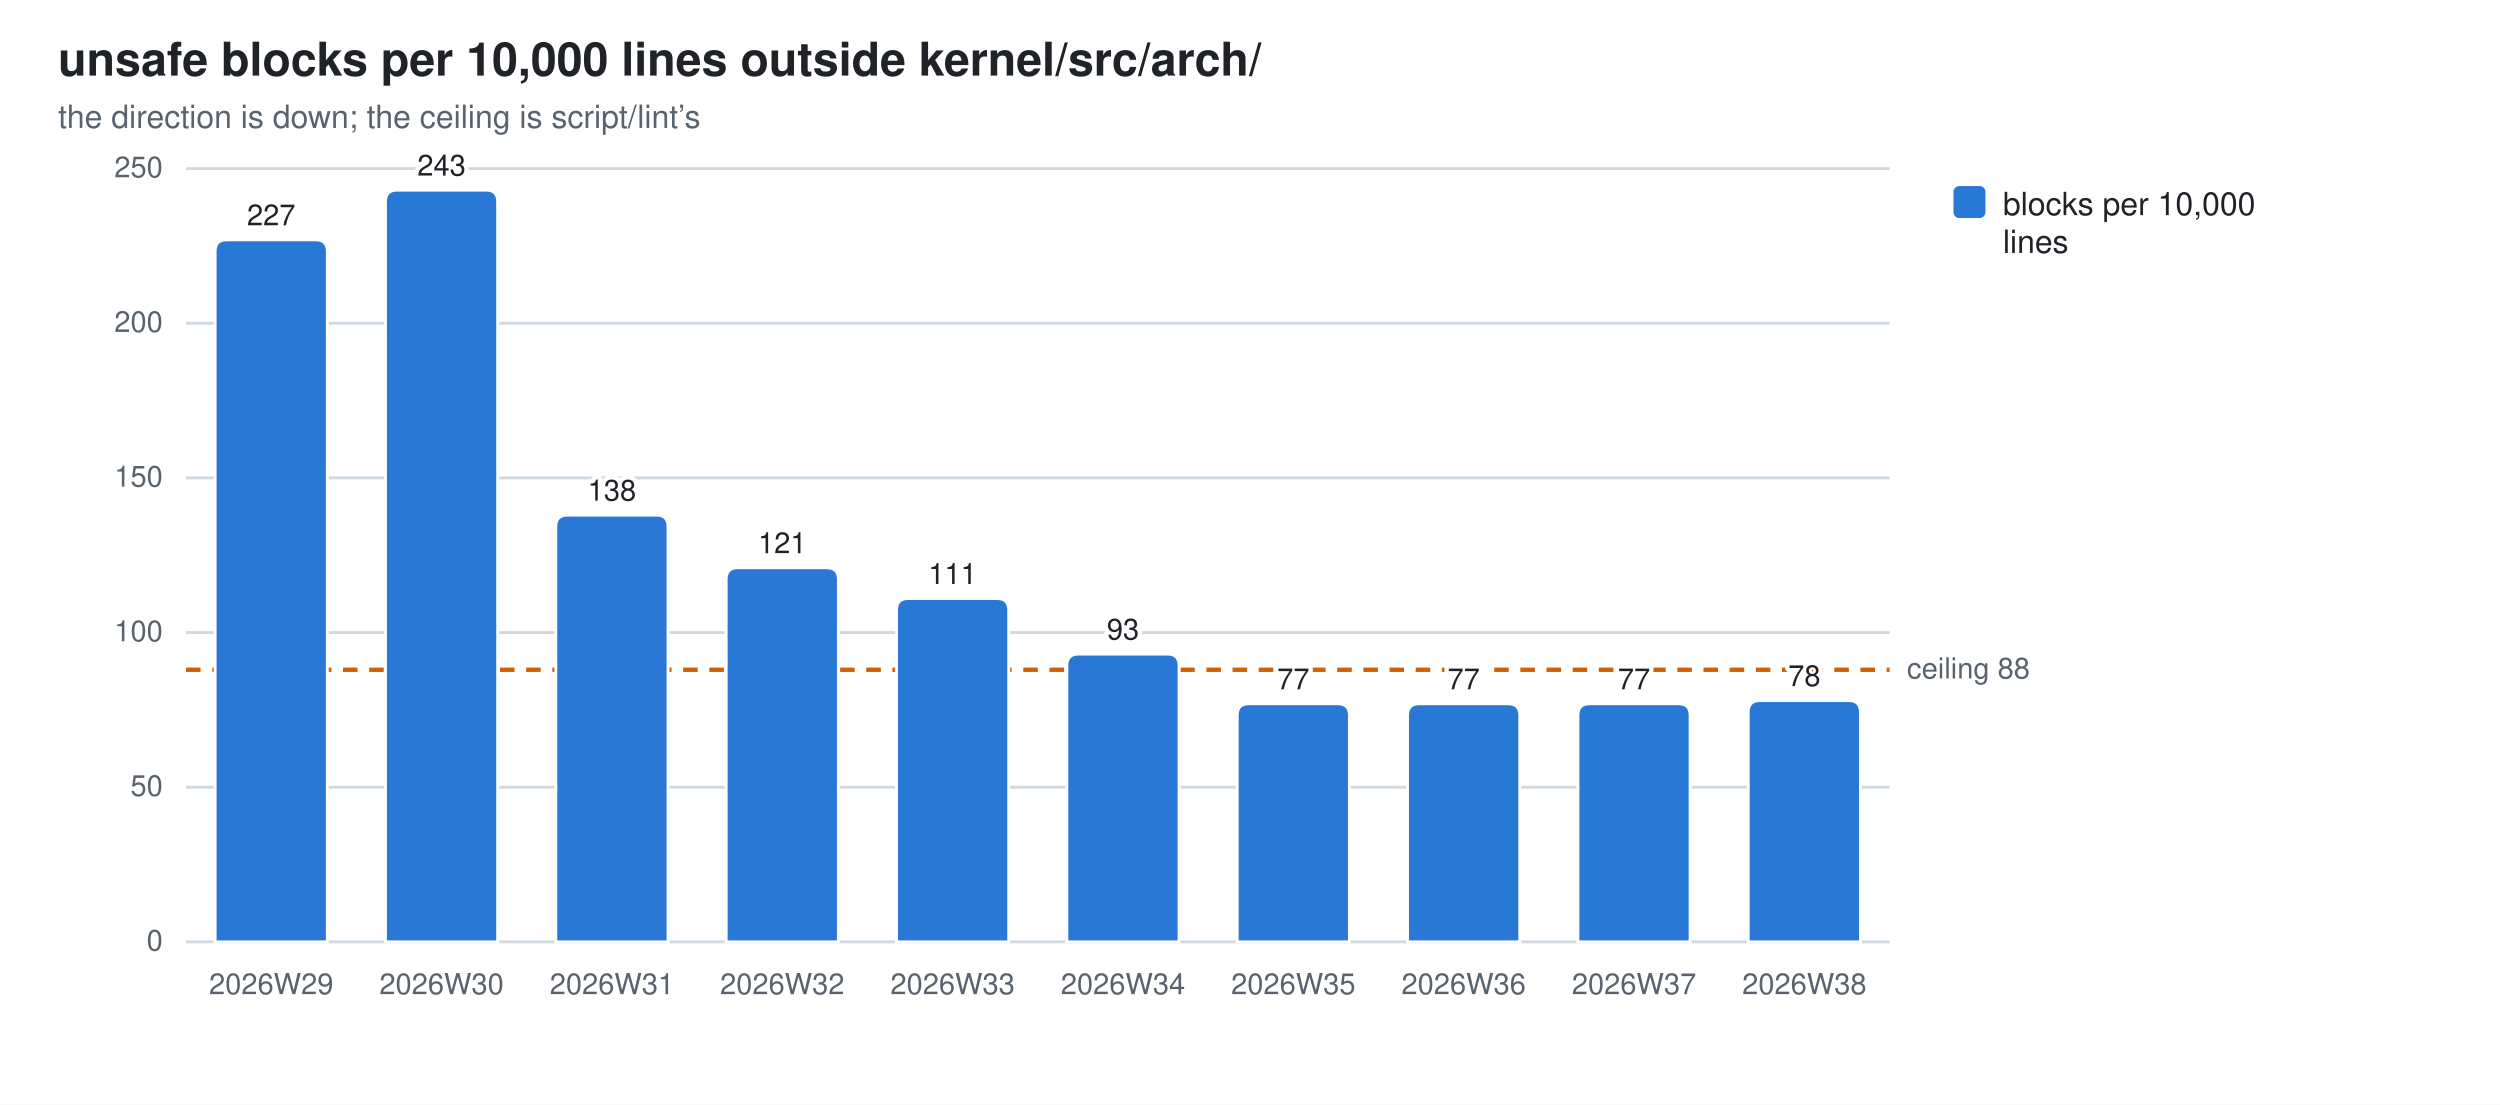
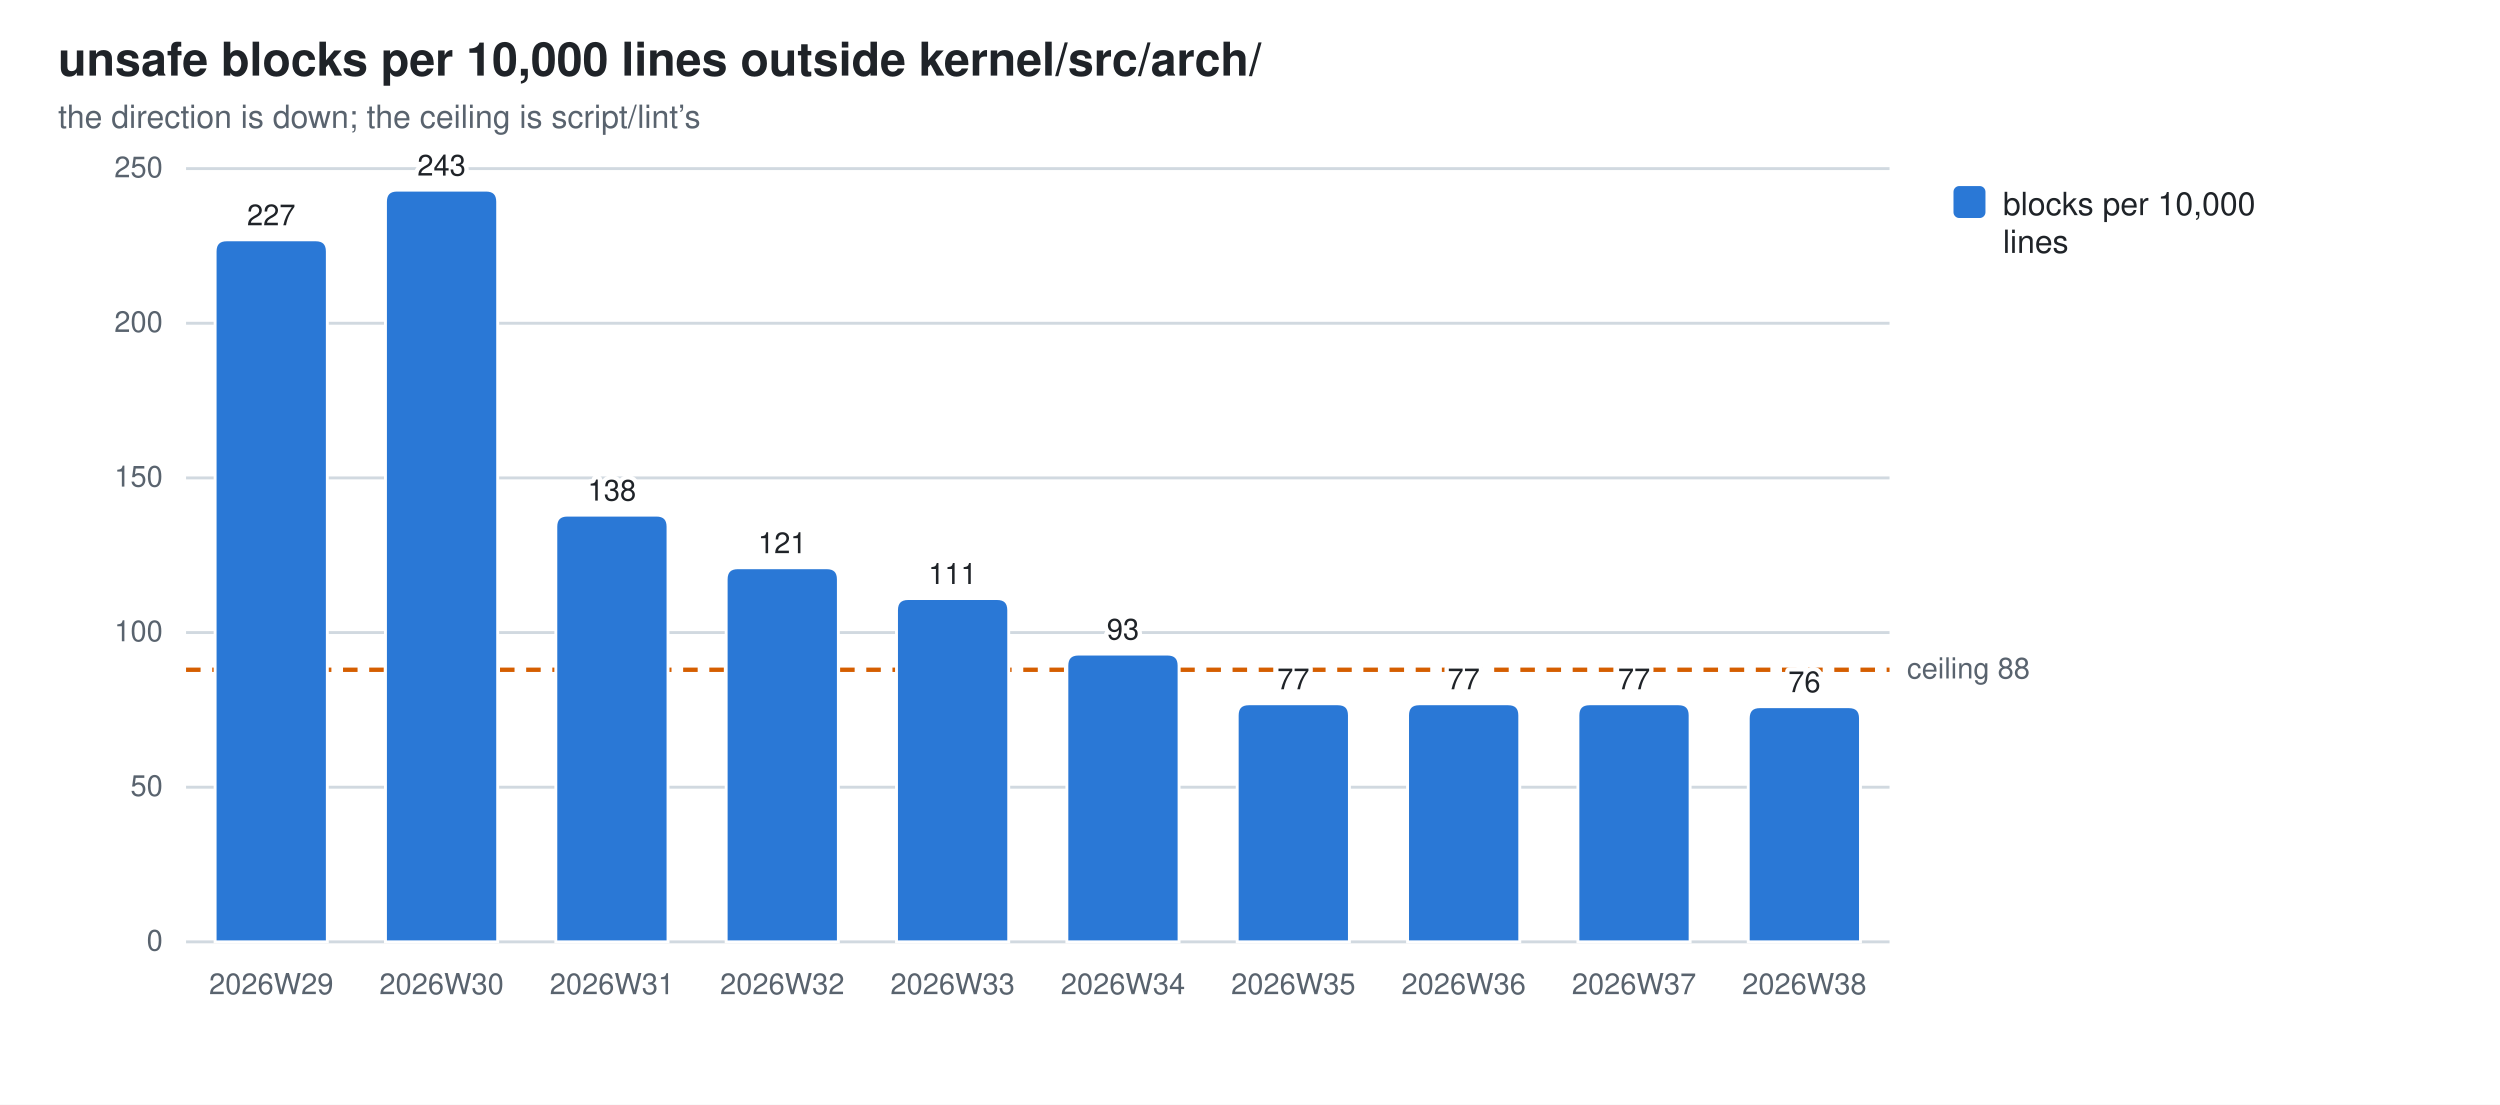
<svg xmlns="http://www.w3.org/2000/svg" width="860" height="380" viewBox="0 0 860 380" role="img" aria-label="unsafe blocks per 10,000 lines outside kernel/src/arch/">
  <style>
  .bg{fill:#ffffff} .fg{fill:#1f2328} .mut{fill:#59636e} .grid{stroke:#d1d9e0}
  .seg{stroke:#ffffff;stroke-width:1}
  .val{paint-order:stroke;stroke:#ffffff;stroke-width:3px;stroke-linejoin:round}
  .s0{fill:#2a78d6}  .s1{fill:#eb6834}  .s2{fill:#1baf7a}  .s3{fill:#eda100}  .s4{fill:#e87ba4}  .s5{fill:#008300}  .s6{fill:#4a3aa7}  .s7{fill:#e34948}
  @media (prefers-color-scheme: dark){
    .bg{fill:#0d1117} .fg{fill:#e6edf3} .mut{fill:#9198a1} .grid{stroke:#30363d}
    .seg{stroke:#0d1117} .val{stroke:#0d1117} .s0{fill:#3987e5} .s1{fill:#d95926} .s2{fill:#199e70} .s3{fill:#c98500} .s4{fill:#d55181} .s5{fill:#008300} .s6{fill:#9085e9} .s7{fill:#e66767}}
  text{font-family:-apple-system,BlinkMacSystemFont,"Segoe UI",Helvetica,Arial,sans-serif}
</style>
  <rect class="bg" width="860" height="380" />
  <text class="fg" x="20" y="26" font-size="16" font-weight="600">unsafe blocks per 10,000 lines outside kernel/src/arch/</text>
  <text class="mut" x="20" y="44" font-size="11">the direction is down; the ceiling is script/lint’s</text>
  <line class="grid" x1="64" y1="324.0" x2="650.0" y2="324.0" stroke-width="1" />
  <text class="mut" x="56" y="327.0" font-size="10" text-anchor="end">0</text>
  <line class="grid" x1="64" y1="270.8" x2="650.0" y2="270.8" stroke-width="1" />
  <text class="mut" x="56" y="273.8" font-size="10" text-anchor="end">50</text>
  <line class="grid" x1="64" y1="217.6" x2="650.0" y2="217.6" stroke-width="1" />
  <text class="mut" x="56" y="220.6" font-size="10" text-anchor="end">100</text>
  <line class="grid" x1="64" y1="164.4" x2="650.0" y2="164.4" stroke-width="1" />
  <text class="mut" x="56" y="167.4" font-size="10" text-anchor="end">150</text>
  <line class="grid" x1="64" y1="111.2" x2="650.0" y2="111.2" stroke-width="1" />
  <text class="mut" x="56" y="114.2" font-size="10" text-anchor="end">200</text>
  <line class="grid" x1="64" y1="58.0" x2="650.0" y2="58.0" stroke-width="1" />
  <text class="mut" x="56" y="61.0" font-size="10" text-anchor="end">250</text>
  <line x1="64" y1="230.4" x2="650.0" y2="230.4" stroke="#D55E00" stroke-width="1.5" stroke-dasharray="5 4" />
  <text class="mut" x="656.0" y="233.4" font-size="10">ceiling 88</text>
  <path class="seg s0" d="M74.0,324.0 V86.5 Q74.0,82.5 78.0,82.5 H108.6 Q112.6,82.5 112.6,86.5 V324.0 Z" />
  <text class="mut" x="93.3" y="342" font-size="10" text-anchor="middle">2026W29</text>
  <text class="fg val" x="93.3" y="77.5" font-size="10" text-anchor="middle">227</text>
  <path class="seg s0" d="M132.6,324.0 V69.4 Q132.6,65.4 136.6,65.4 H167.2 Q171.2,65.4 171.2,69.4 V324.0 Z" />
  <text class="mut" x="151.9" y="342" font-size="10" text-anchor="middle">2026W30</text>
  <text class="fg val" x="151.9" y="60.4" font-size="10" text-anchor="middle">243</text>
  <path class="seg s0" d="M191.2,324.0 V181.2 Q191.2,177.2 195.2,177.2 H225.8 Q229.8,177.2 229.8,181.2 V324.0 Z" />
  <text class="mut" x="210.5" y="342" font-size="10" text-anchor="middle">2026W31</text>
  <text class="fg val" x="210.5" y="172.2" font-size="10" text-anchor="middle">138</text>
  <path class="seg s0" d="M249.8,324.0 V199.3 Q249.8,195.3 253.8,195.3 H284.4 Q288.4,195.3 288.4,199.3 V324.0 Z" />
  <text class="mut" x="269.1" y="342" font-size="10" text-anchor="middle">2026W32</text>
  <text class="fg val" x="269.1" y="190.3" font-size="10" text-anchor="middle">121</text>
  <path class="seg s0" d="M308.4,324.0 V209.9 Q308.4,205.9 312.4,205.9 H343.0 Q347.0,205.9 347.0,209.9 V324.0 Z" />
  <text class="mut" x="327.7" y="342" font-size="10" text-anchor="middle">2026W33</text>
  <text class="fg val" x="327.7" y="200.9" font-size="10" text-anchor="middle">111</text>
  <path class="seg s0" d="M367.0,324.0 V229.0 Q367.0,225.0 371.0,225.0 H401.6 Q405.6,225.0 405.6,229.0 V324.0 Z" />
  <text class="mut" x="386.3" y="342" font-size="10" text-anchor="middle">2026W34</text>
  <text class="fg val" x="386.3" y="220.0" font-size="10" text-anchor="middle">93</text>
  <path class="seg s0" d="M425.6,324.0 V246.1 Q425.6,242.1 429.6,242.1 H460.2 Q464.2,242.1 464.2,246.1 V324.0 Z" />
  <text class="mut" x="444.9" y="342" font-size="10" text-anchor="middle">2026W35</text>
  <text class="fg val" x="444.9" y="237.1" font-size="10" text-anchor="middle">77</text>
  <path class="seg s0" d="M484.2,324.0 V246.1 Q484.2,242.1 488.2,242.1 H518.8 Q522.8,242.1 522.8,246.1 V324.0 Z" />
  <text class="mut" x="503.5" y="342" font-size="10" text-anchor="middle">2026W36</text>
  <text class="fg val" x="503.5" y="237.1" font-size="10" text-anchor="middle">77</text>
  <path class="seg s0" d="M542.8,324.0 V246.1 Q542.8,242.1 546.8,242.1 H577.4 Q581.4,242.1 581.4,246.1 V324.0 Z" />
  <text class="mut" x="562.1" y="342" font-size="10" text-anchor="middle">2026W37</text>
  <text class="fg val" x="562.1" y="237.1" font-size="10" text-anchor="middle">77</text>
-   <path class="seg s0" d="M601.4,324.0 V245.0 Q601.4,241.0 605.4,241.0 H636.0 Q640.0,241.0 640.0,245.0 V324.0 Z" />
+   <path class="seg s0" d="M601.4,324.0 V247.1 Q601.4,243.1 605.4,243.1 H636.0 Q640.0,243.1 640.0,247.1 V324.0 Z" />
  <text class="mut" x="620.7" y="342" font-size="10" text-anchor="middle">2026W38</text>
-   <text class="fg val" x="620.7" y="236.0" font-size="10" text-anchor="middle">78</text>
+   <text class="fg val" x="620.7" y="238.1" font-size="10" text-anchor="middle">76</text>
  <rect class="s0" x="672" y="64" width="11" height="11" rx="2" />
  <text class="fg" y="74" font-size="11">
    <tspan x="689" dy="0">blocks per 10,000</tspan>
    <tspan x="689" dy="13">lines</tspan>
  </text>
</svg>
